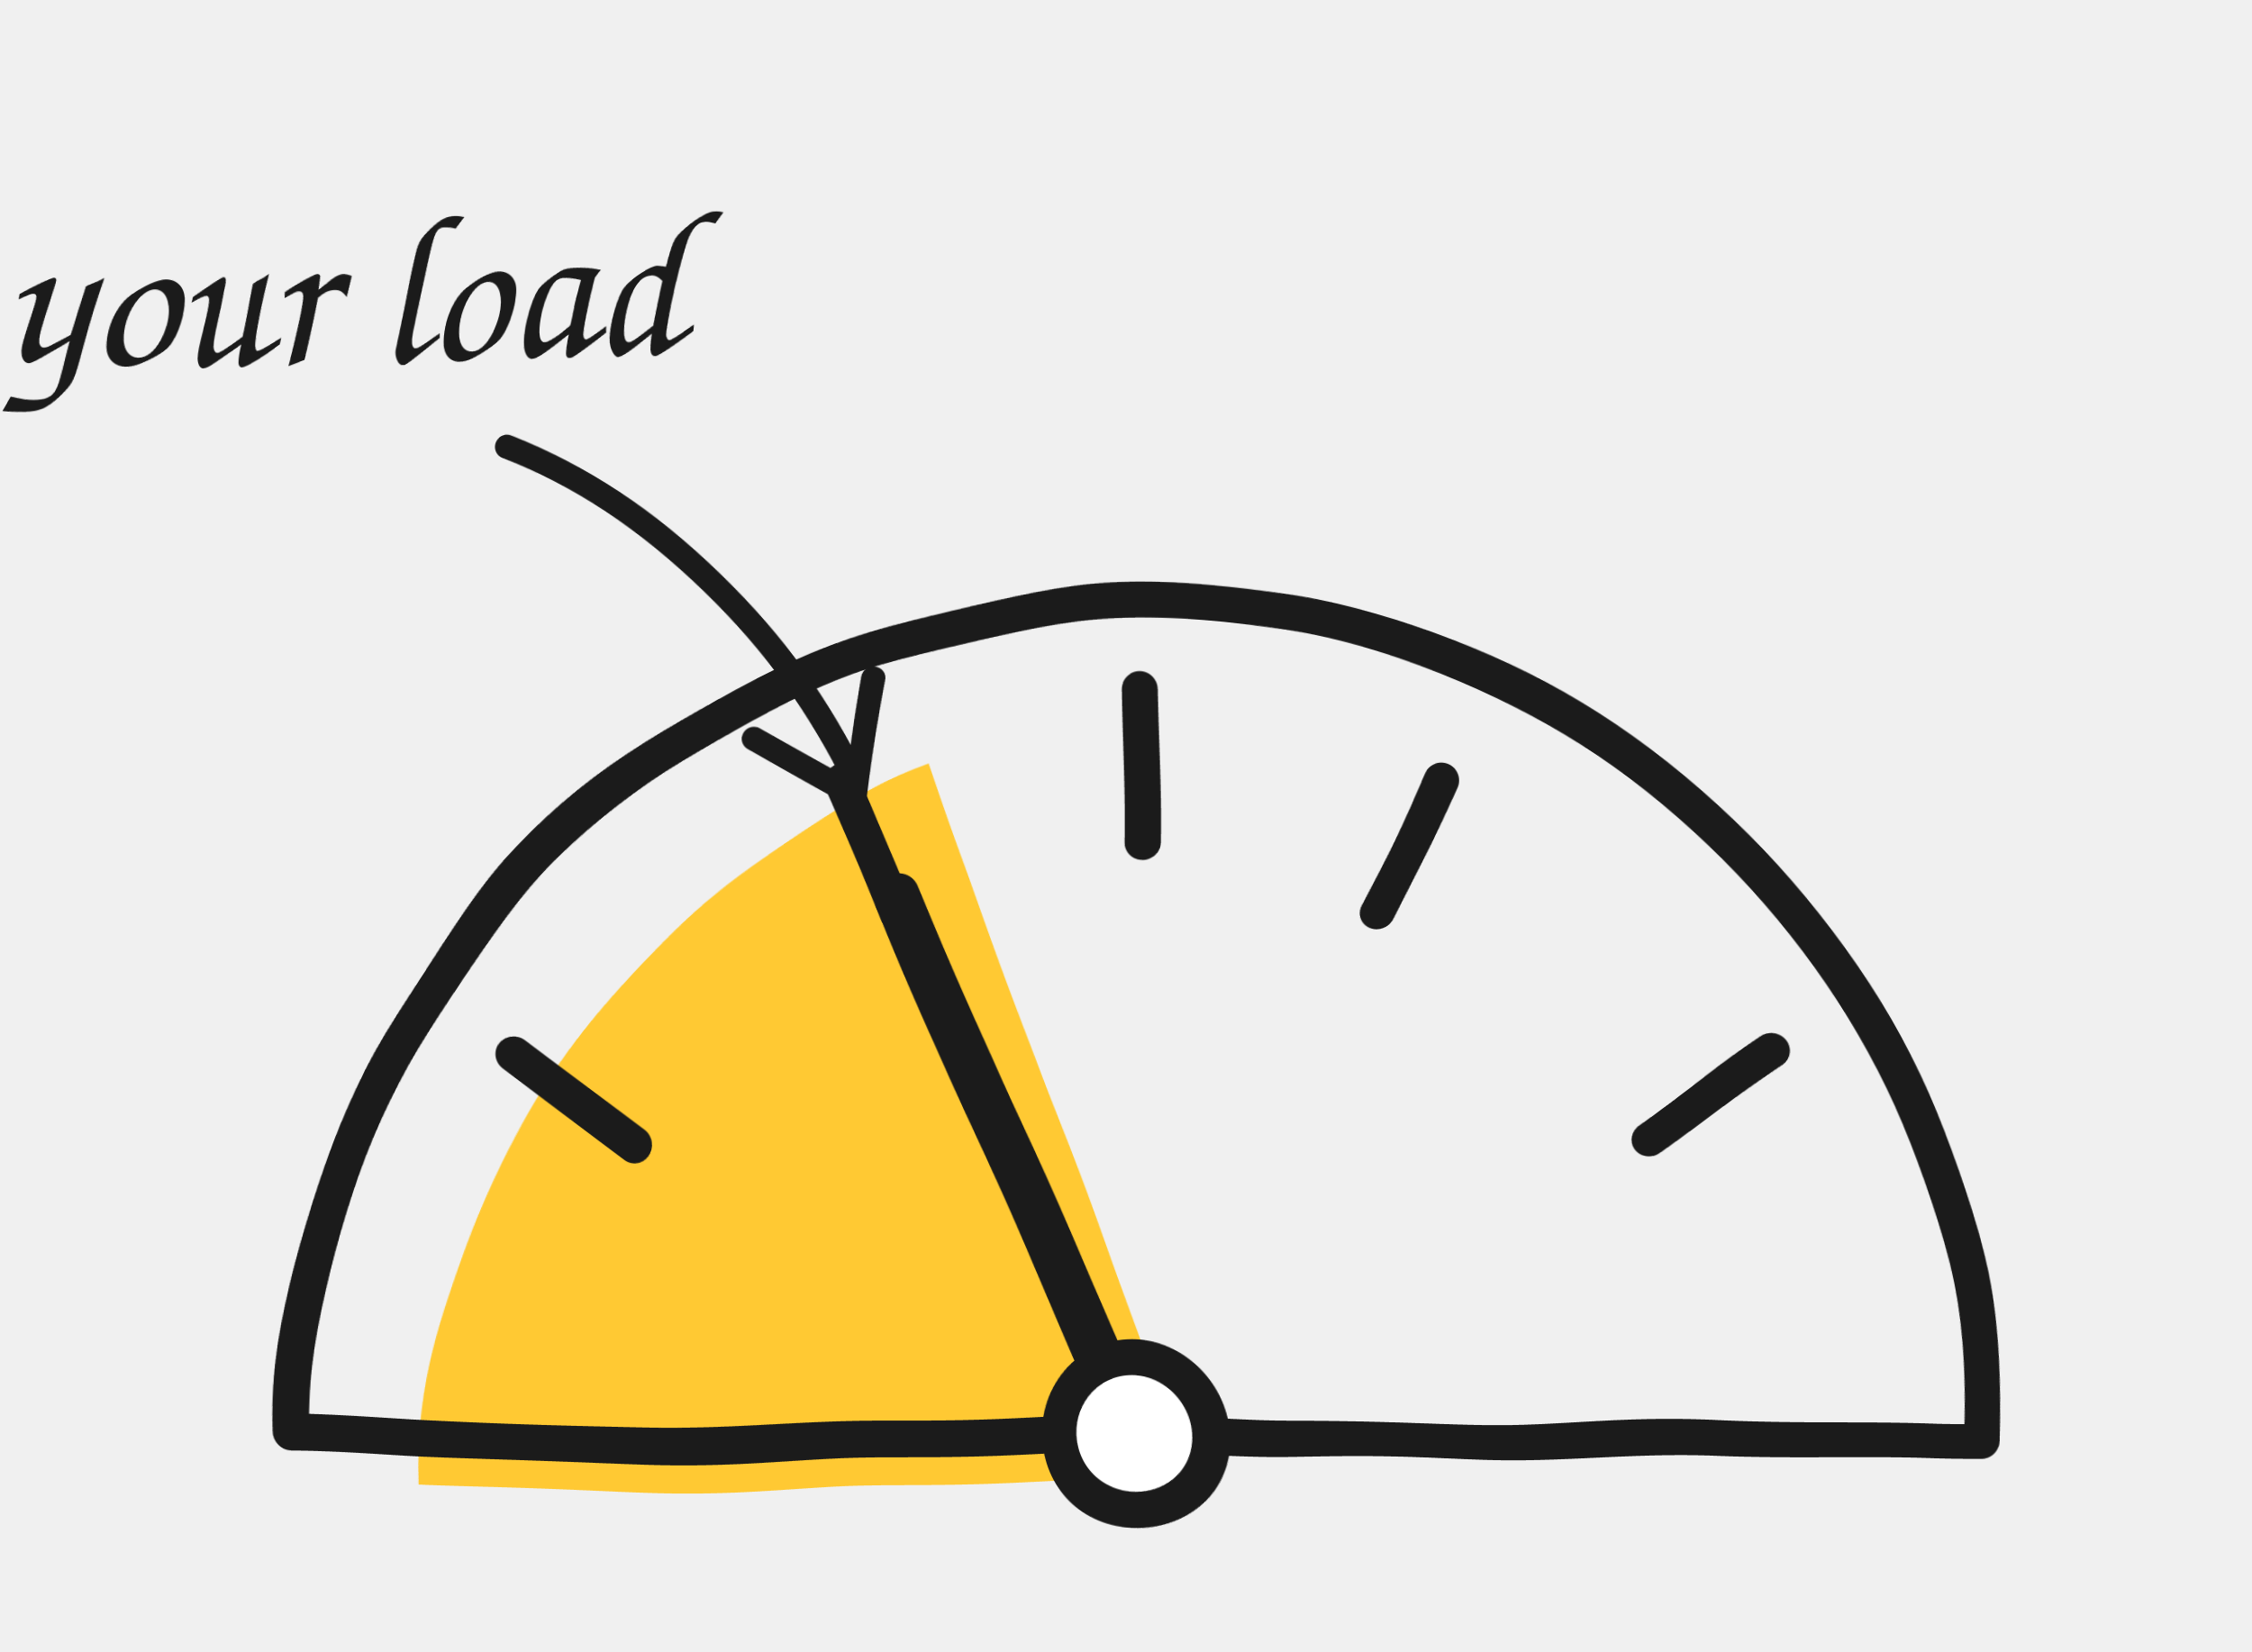
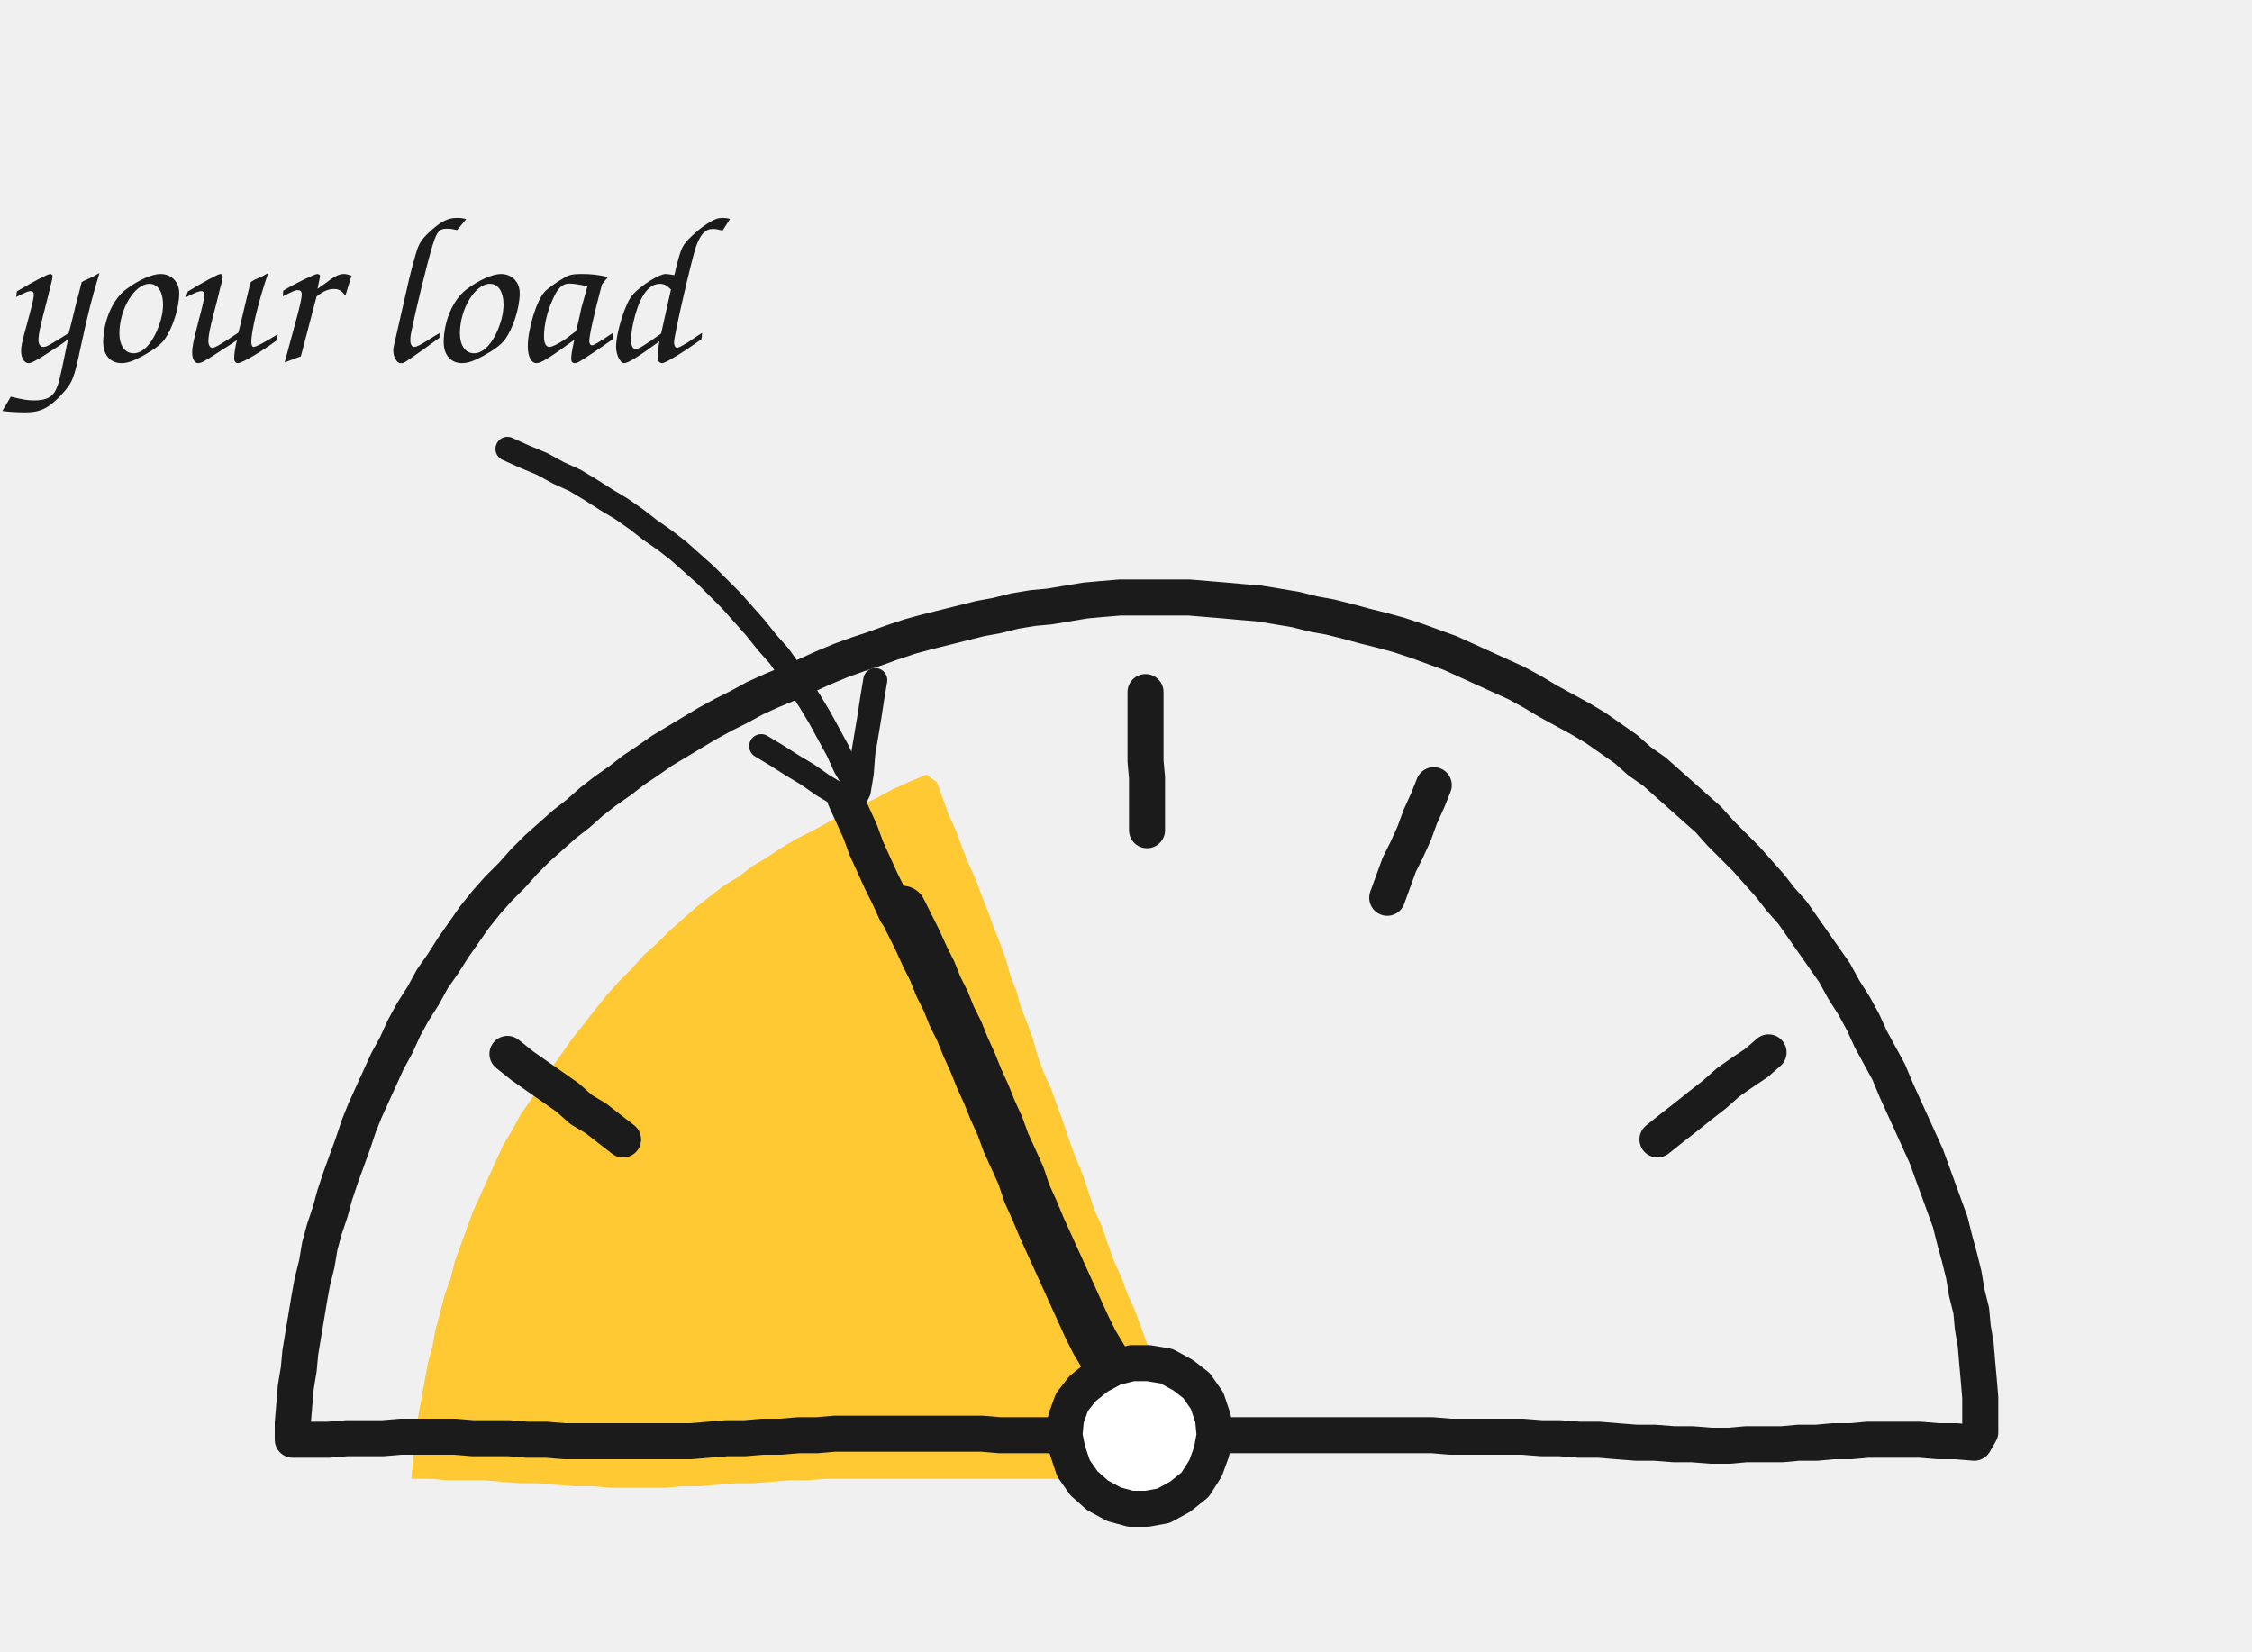
<svg xmlns="http://www.w3.org/2000/svg" viewBox="0 0 150 110" width="150" height="110">
-   <defs>
-     <filter id="rough" x="-20%" y="-20%" width="140%" height="140%">
-       <feTurbulence type="fractalNoise" baseFrequency="0.035" numOctaves="2" seed="7" />
-       <feDisplacementMap in="SourceGraphic" scale="2.4" />
-     </filter>
-   </defs>
-   <g filter="url(#rough)">
-     <path d="M28 99 A52 52 0 0 1 62 51 L80 99Z" fill="#FFC933" />
-     <path d="M20 96 A56 56 0 0 1 132 96 Z" fill="none" stroke="#1B1B1B" stroke-width="2.4" stroke-linecap="round" stroke-linejoin="round" />
-     <path d="M34 70 l8 6 M56 52 l4 9 M76 46 l0 10 M96 52 l-4 9 M118 70 l-8 6" fill="none" stroke="#1B1B1B" stroke-width="2.4" stroke-linecap="round" stroke-linejoin="round" />
-     <path d="M76 96 L60 60" fill="none" stroke="#1B1B1B" stroke-width="3.2" stroke-linecap="round" stroke-linejoin="round" />
-     <circle cx="76" cy="96" r="5" fill="#FFFFFF" stroke="#1B1B1B" stroke-width="2.4" stroke-linecap="round" stroke-linejoin="round" />
+   <g>
+     <path fill="#FFC933" d="M27.4 98.5L27.5 97.4 27.6 96.3 27.7 95.2 27.9 94.1 28.1 93 28.3 91.9 28.5 90.8 28.8 89.7 29 88.6 29.3 87.5 29.6 86.3 30 85.2 30.3 84 30.7 82.9 31.1 81.8 31.5 80.7 32 79.6 32.5 78.5 33 77.4 33.5 76.3 34.1 75.3 34.7 74.2 35.4 73.2 36 72.2 36.7 71.2 37.4 70.2 38.1 69.2 38.9 68.2 39.6 67.3 40.4 66.3 41.2 65.4 42.1 64.5 42.9 63.6 43.8 62.8 44.6 62 45.5 61.2 46.4 60.4 47.3 59.7 48.2 59 49.2 58.4 50.1 57.7 51.1 57.1 52 56.5 53 55.9 54 55.4 55.1 54.8 56.1 54.3 57.2 53.7 58.3 53.2 59.4 52.6 60.5 52.1 61.7 51.6 62.4 52.1 62.8 53.2 63.2 54.3 63.7 55.4 64.1 56.5 64.5 57.5 65 58.6 65.4 59.7 65.8 60.7 66.2 61.8 66.6 62.8 67 63.9 67.3 65 67.7 66 68 67.1 68.4 68.1 68.8 69.2 69.1 70.3 69.5 71.4 70 72.5 70.4 73.6 70.8 74.7 71.2 75.9 71.6 77 72.1 78.2 72.5 79.4 72.9 80.6 73.4 81.7 73.8 82.9 74.2 84 74.7 85.1 75.1 86.2 75.6 87.3 76 88.4 76.4 89.5 76.9 90.5 77.3 91.6 77.7 92.6 78.1 93.7 78.5 94.8 78.9 95.9 79.3 97 79.7 98.1 79.1 98.6 78 98.5 76.8 98.5 75.6 98.5 74.5 98.5 73.3 98.5 72.1 98.5 70.9 98.5 69.7 98.5 68.5 98.5 67.2 98.5 66 98.5 64.8 98.5 63.5 98.5 62.3 98.5 61.1 98.5 59.8 98.5 58.6 98.5 57.4 98.5 56.2 98.5 55 98.5 53.8 98.6 52.6 98.6 51.4 98.7 50.2 98.8 49 98.8 47.8 98.9 46.6 99 45.4 99 44.3 99.1 43.1 99.1 41.9 99.1 40.7 99.1 39.5 99 38.3 99 37 98.9 35.8 98.8 34.6 98.8 33.4 98.7 32.2 98.6 31 98.6 29.8 98.6 28.6 98.5Z" />
+     <path fill="none" stroke="#1B1B1B" stroke-width="2.4" stroke-linecap="round" stroke-linejoin="round" d="M19.5 95.9L19.5 94.8 19.6 93.6 19.7 92.4 19.9 91.2 20 90.1 20.2 88.9 20.4 87.7 20.6 86.5 20.8 85.4 21.1 84.2 21.3 83 21.6 81.9 22 80.7 22.3 79.6 22.7 78.4 23.1 77.3 23.5 76.2 23.9 75 24.3 74 24.8 72.9 25.3 71.8 25.8 70.7 26.4 69.6 26.9 68.5 27.5 67.4 28.2 66.3 28.8 65.2 29.5 64.2 30.2 63.1 30.9 62.1 31.6 61.1 32.4 60.1 33.2 59.2 34.1 58.3 34.9 57.4 35.8 56.5 36.7 55.7 37.6 54.9 38.5 54.2 39.4 53.4 40.3 52.7 41.3 52 42.2 51.3 43.1 50.7 44.1 50 45.1 49.4 46.1 48.8 47.1 48.2 48.2 47.6 49.2 47.1 50.3 46.5 51.4 46 52.6 45.5 53.7 45 54.8 44.5 56 44 57.1 43.6 58.3 43.2 59.4 42.8 60.6 42.4 61.7 42.1 62.9 41.8 64.1 41.5 65.3 41.2 66.4 41 67.6 40.7 68.8 40.5 69.9 40.4 71.1 40.2 72.3 40 73.4 39.9 74.6 39.8 75.7 39.8 76.9 39.8 78.1 39.8 79.2 39.8 80.4 39.9 81.6 40 82.7 40.1 83.9 40.2 85.1 40.4 86.3 40.6 87.5 40.9 88.6 41.1 89.8 41.4 90.9 41.7 92.1 42 93.2 42.3 94.4 42.7 95.5 43.1 96.6 43.5 97.7 44 98.8 44.5 99.9 45 101 45.5 102.1 46.1 103.1 46.7 104.2 47.3 105.3 47.9 106.3 48.5 107.3 49.2 108.3 49.9 109.2 50.7 110.2 51.4 111.1 52.2 112 53 112.9 53.8 113.8 54.6 114.6 55.5 115.4 56.3 116.3 57.2 117.1 58.1 117.9 59 118.6 59.9 119.4 60.8 120.1 61.8 120.8 62.8 121.5 63.8 122.2 64.8 122.8 65.9 123.5 67 124.1 68.1 124.6 69.2 125.2 70.3 125.8 71.4 126.3 72.6 126.8 73.7 127.3 74.8 127.8 75.9 128.3 77 128.7 78.1 129.1 79.2 129.5 80.3 129.9 81.4 130.2 82.6 130.5 83.7 130.8 84.9 131 86.1 131.3 87.3 131.4 88.4 131.6 89.6 131.7 90.8 131.8 91.9 131.9 93.1 131.9 94.3 131.9 95.4 131.5 96.1 130.3 96 129.1 96 127.9 95.9 126.8 95.9 125.6 95.9 124.4 95.9 123.3 96 122.1 96 121 96.1 119.8 96.1 118.7 96.2 117.5 96.2 116.3 96.2 115.2 96.3 114 96.3 112.7 96.2 111.5 96.2 110.2 96.1 109 96.1 107.7 96 106.5 95.9 105.2 95.9 103.9 95.8 102.7 95.8 101.4 95.7 100.2 95.7 99 95.7 97.8 95.7 96.6 95.7 95.4 95.6 94.2 95.6 93 95.6 91.8 95.6 90.6 95.6 89.4 95.6 88.2 95.6 87 95.6 85.8 95.6 84.6 95.6 83.4 95.6 82.3 95.6 81.1 95.6 79.9 95.6 78.7 95.6 77.5 95.6 76.4 95.6 75.2 95.6 74 95.6 72.8 95.6 71.5 95.6 70.3 95.6 69.1 95.6 67.8 95.6 66.6 95.6 65.4 95.5 64.1 95.5 62.9 95.5 61.7 95.5 60.5 95.5 59.3 95.5 58 95.5 56.8 95.5 55.6 95.5 54.4 95.6 53.2 95.6 52 95.7 50.8 95.7 49.6 95.8 48.4 95.8 47.2 95.9 46 96 44.8 96 43.6 96 42.4 96 41.2 96 40 96 38.8 96 37.6 96 36.4 95.9 35.1 95.9 33.9 95.8 32.7 95.8 31.5 95.8 30.3 95.7 29.1 95.7 27.9 95.7 26.7 95.7 25.5 95.8 24.3 95.8 23.1 95.8 21.9 95.9 20.7 95.9Z" />
+     <path fill="none" stroke="#1B1B1B" stroke-width="2.4" stroke-linecap="round" stroke-linejoin="round" d="M33.8 70.2L34.8 71 35.8 71.7 36.8 72.4 37.8 73.1 38.7 73.9 39.7 74.5 40.6 75.2 41.5 75.9M56.3 53.2L56.8 54.3 57.3 55.4 57.7 56.5 58.2 57.6 58.7 58.7 59.2 59.7 59.7 60.8M76.3 46.1L76.3 47.3 76.3 48.4 76.3 49.6 76.3 50.7 76.4 51.8 76.4 53 76.4 54.1 76.4 55.3M95.5 52.3L95.1 53.3 94.6 54.4 94.2 55.5 93.7 56.6 93.2 57.6 92.8 58.7 92.4 59.8M117.8 70.1L117 70.8 116.1 71.4 115.1 72.1 114.2 72.9 113.3 73.6 112.3 74.4 111.4 75.1 110.4 75.9" />
+     <path fill="none" stroke="#1B1B1B" stroke-width="3.2" stroke-linecap="round" stroke-linejoin="round" d="M76 95.6L75.5 94.5 75 93.5 74.5 92.5 74 91.4 73.5 90.4 72.9 89.4 72.4 88.4 71.9 87.3 71.4 86.2 70.9 85.1 70.4 84 69.9 82.9 69.4 81.8 68.9 80.6 68.4 79.5 68 78.3 67.5 77.2 67 76.1 66.6 75 66.1 73.9 65.7 72.9 65.2 71.8 64.8 70.8 64.3 69.7 63.9 68.7 63.4 67.7 63 66.7 62.5 65.7 62.1 64.7 61.6 63.7 61.1 62.6 60.6 61.6 60.1 60.6" />
+     <path fill="#FFFFFF" stroke="#1B1B1B" stroke-width="2.4" stroke-linecap="round" stroke-linejoin="round" d="M80.9 95.6L80.7 96.7 80.3 97.8 79.6 98.9 78.6 99.7 77.5 100.3 76.4 100.5 75.3 100.5 74.2 100.2 73.1 99.6 72.2 98.8 71.5 97.8 71.1 96.6 70.9 95.6 71 94.5 71.4 93.4 72.1 92.5 73.1 91.7 74.2 91.1 75.4 90.8 76.5 90.8 77.7 91 78.8 91.6 79.7 92.3 80.4 93.3 80.8 94.5Z" />
    <text x="0" y="24" fill="#1B1B1B" style="font-family: 'Segoe Print', 'Bradley Hand', 'Marker Felt', 'Comic Sans MS', cursive; font-size: 14px;">your load</text>
-     <path d="M34 30 C44 34 52 42 57 52 M50 49 L57 53 L58 45" fill="none" stroke="#1B1B1B" stroke-width="1.6" stroke-linecap="round" stroke-linejoin="round" />
+     <path fill="none" stroke="#1B1B1B" stroke-width="1.6" stroke-linecap="round" stroke-linejoin="round" d="M33.8 29.9L34.9 30.4 36.1 30.9 37.2 31.5 38.3 32 39.3 32.6 40.4 33.3 41.4 33.9 42.4 34.6 43.3 35.3 44.3 36 45.2 36.7 46.1 37.5 47 38.3 47.8 39.1 48.7 40 49.5 40.9 50.3 41.8 51.1 42.8 51.9 43.7 52.6 44.7 53.3 45.7 54 46.8 54.6 47.8 55.2 48.9 55.8 50 56.3 51.1 56.9 52.1M50.7 49.7L51.7 50.3 52.8 51 53.8 51.6 54.8 52.3 55.8 52.9 56.8 53.5 57.2 52.7 57.4 51.5 57.5 50.2 57.7 49 57.9 47.8 58.1 46.5 58.3 45.3" />
  </g>
</svg>
